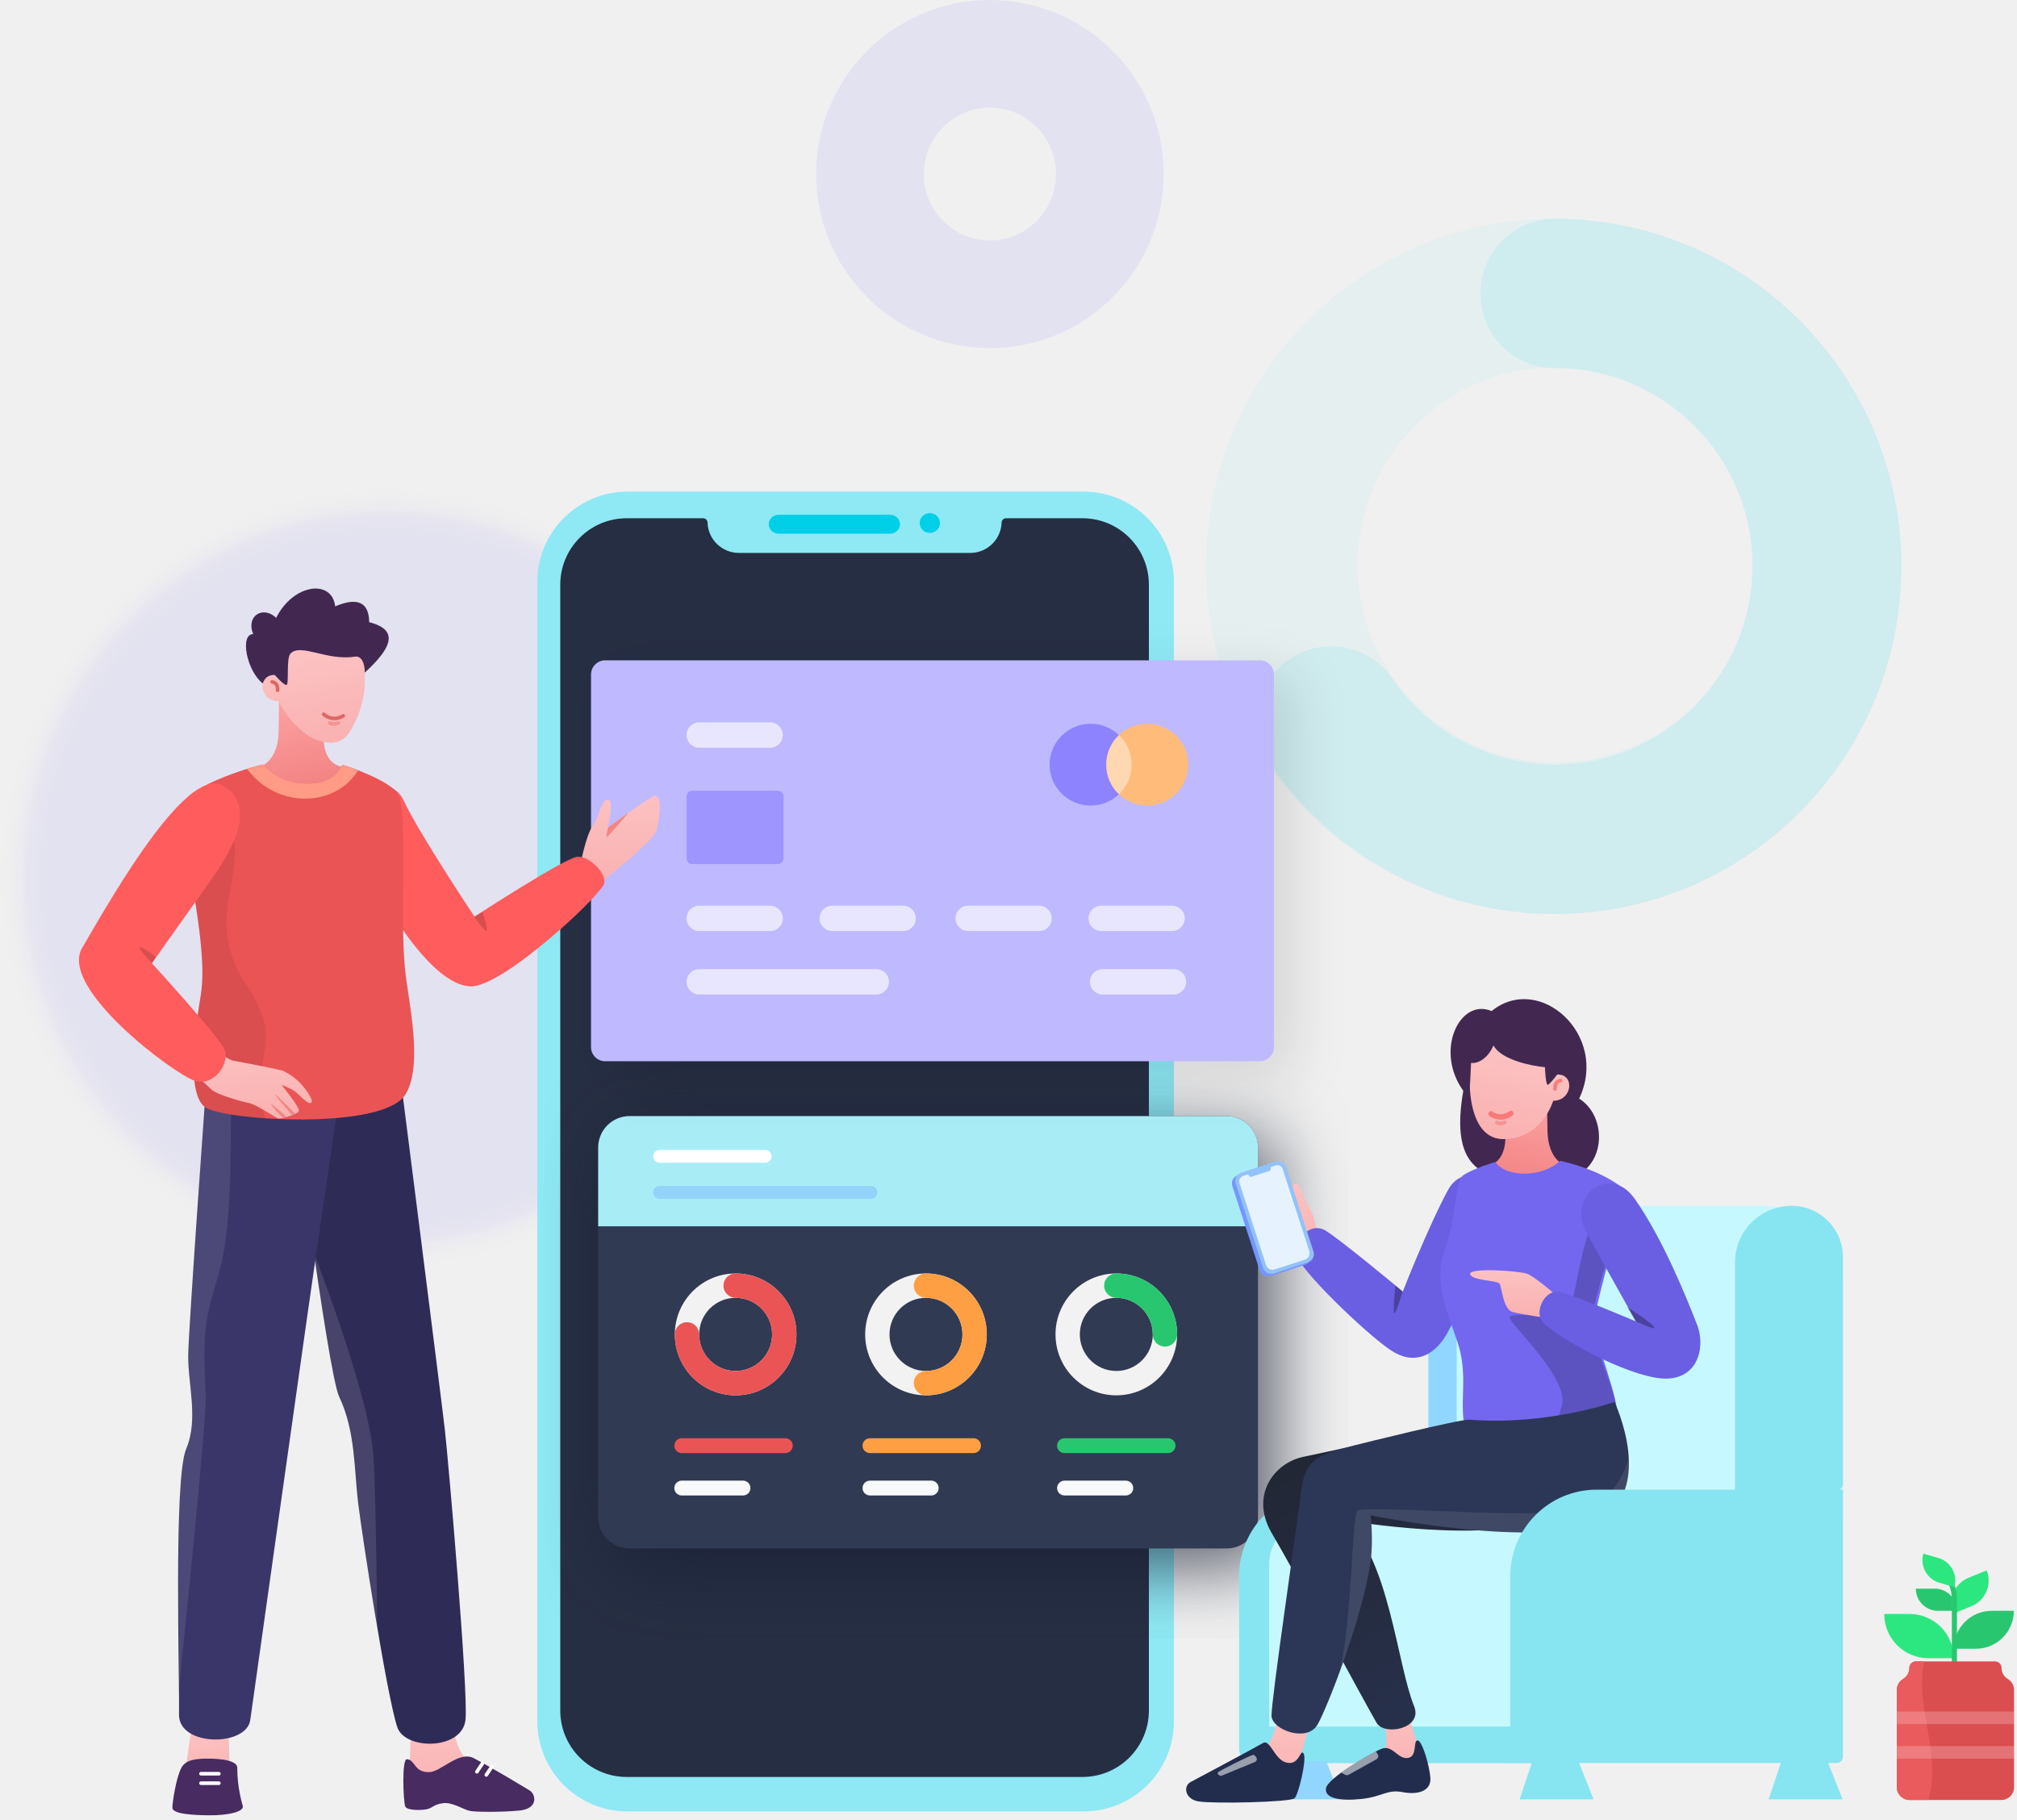
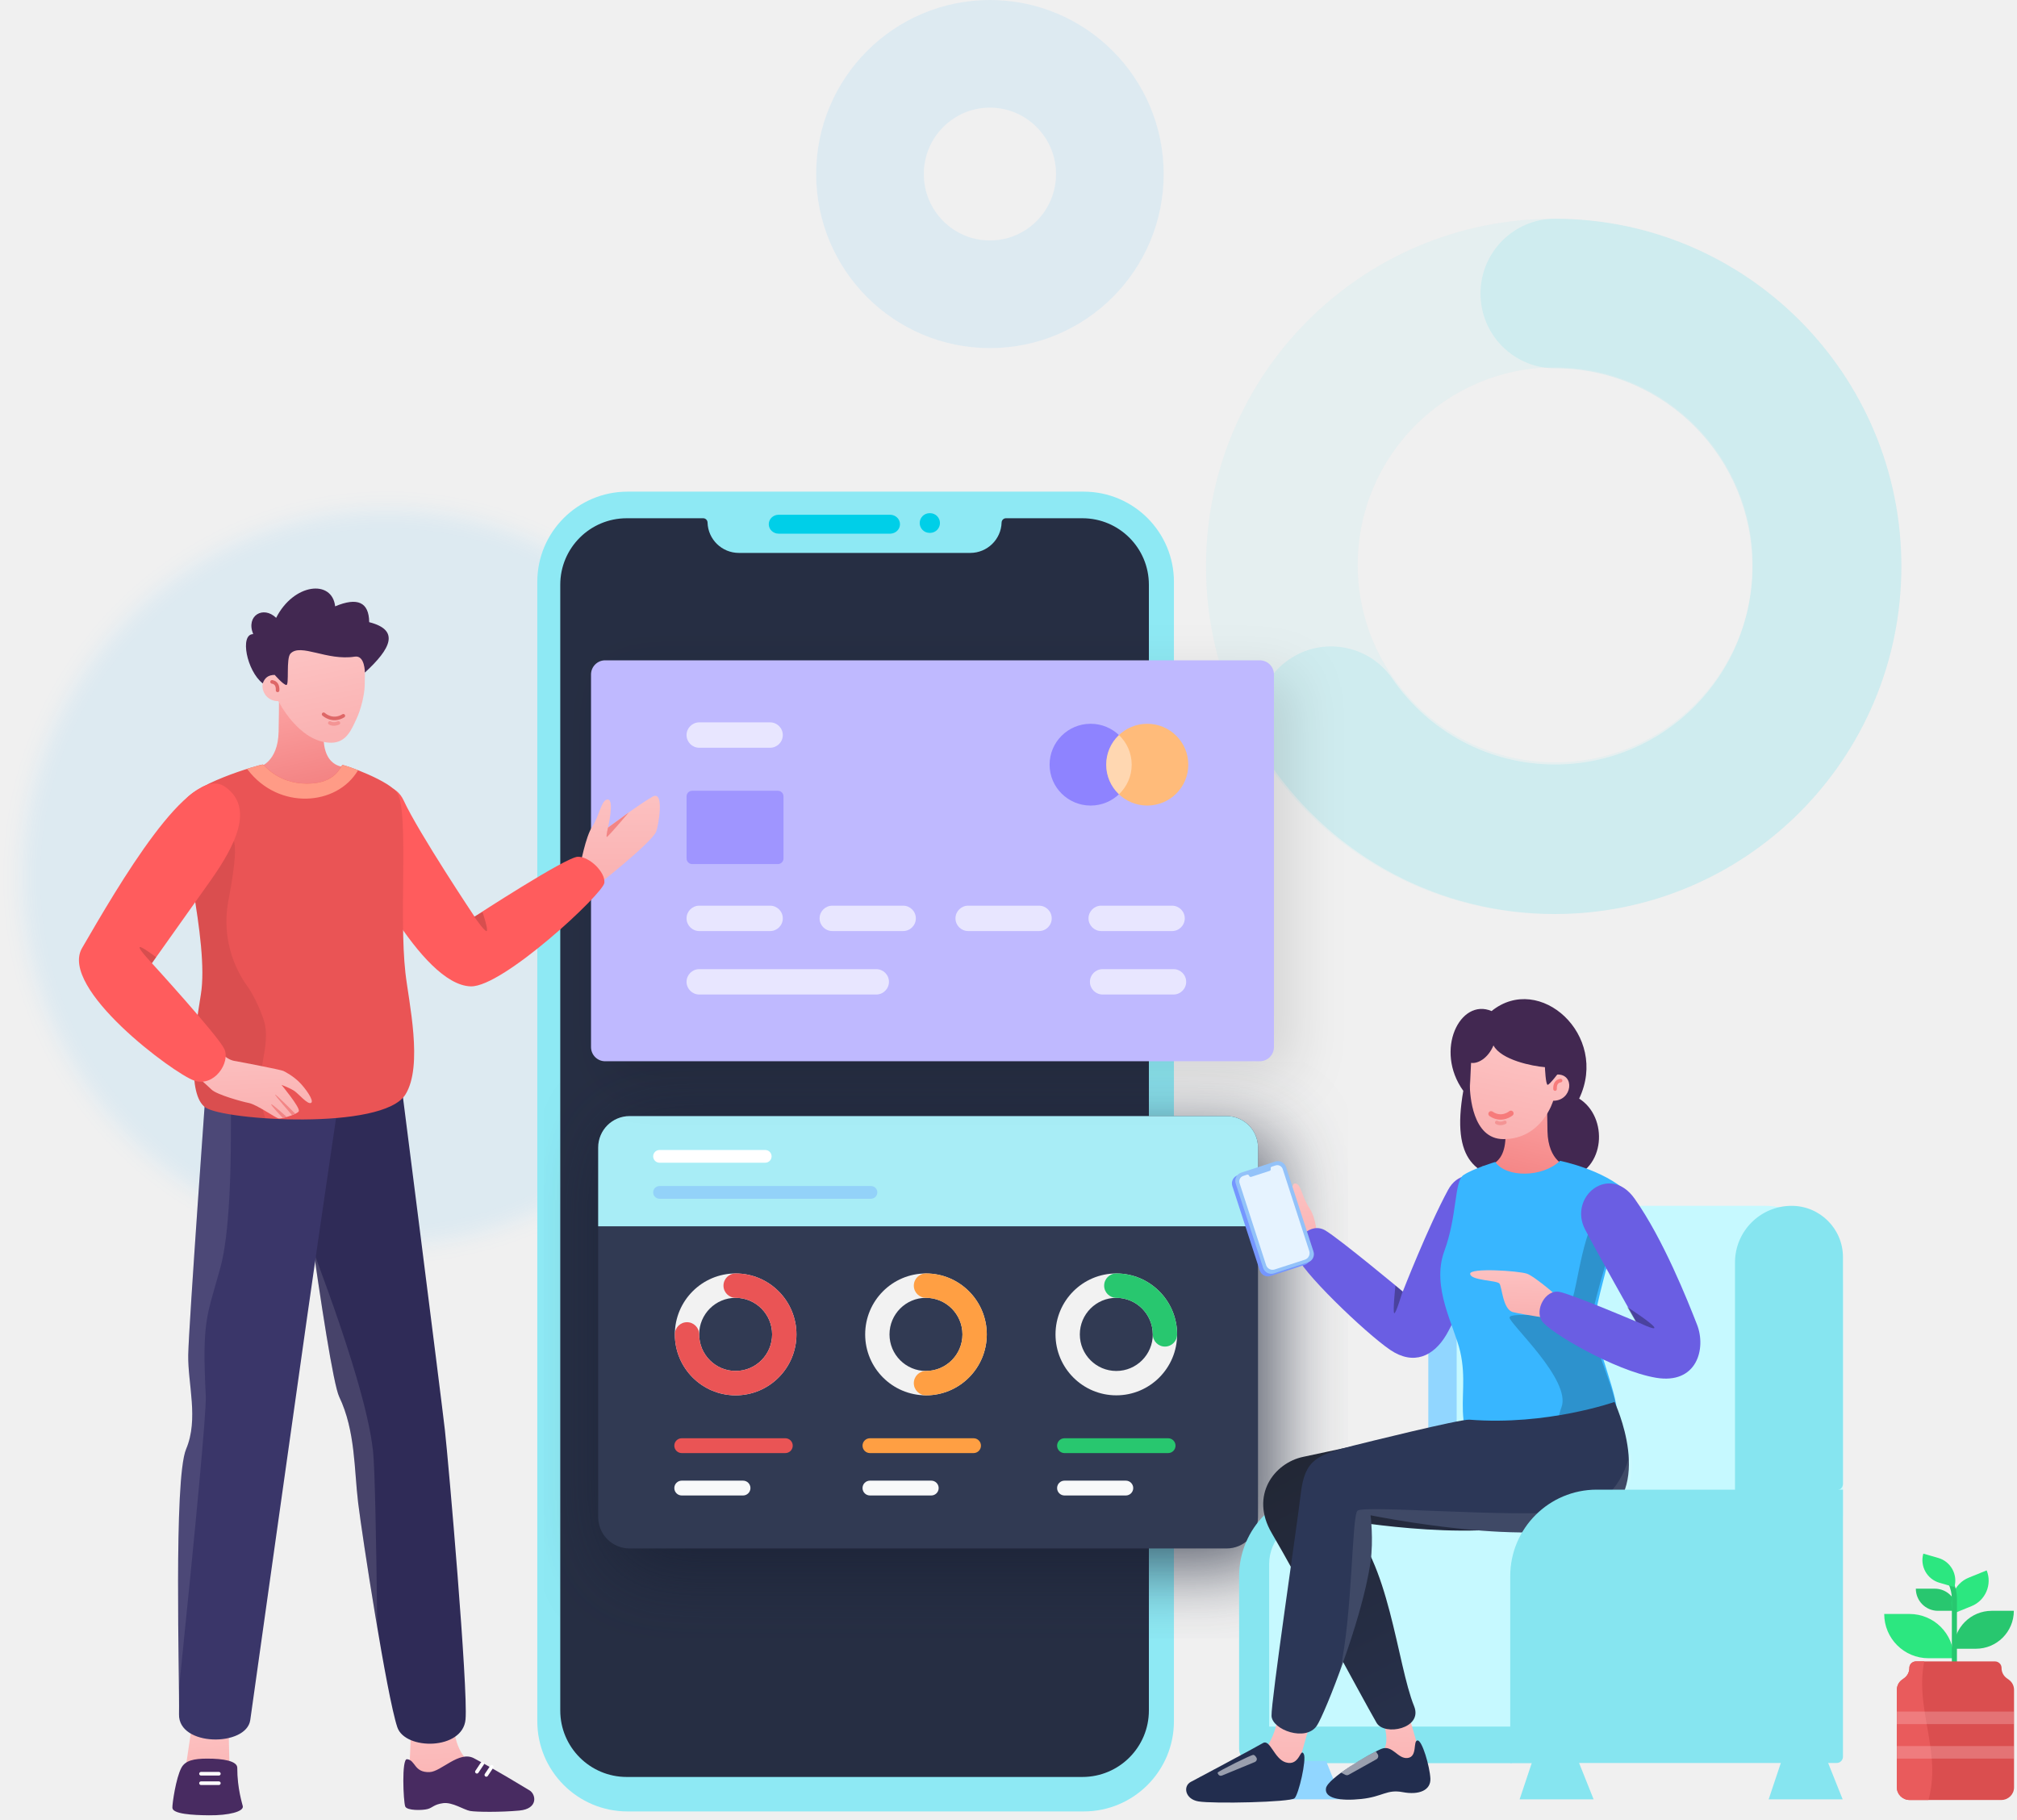
<svg xmlns="http://www.w3.org/2000/svg" width="562" height="507" viewBox="0 0 562 507" fill="none">
  <g id="Illustration">
    <g id="Shape">
      <g id="Oval" opacity="0.1" filter="url(#filter0_f)">
-         <ellipse cx="107.745" cy="244.5" rx="101.745" ry="102.5" fill="#7367F0" />
+         <ellipse cx="107.745" cy="244.5" rx="101.745" ry="102.5" fill="#38b6ff" />
      </g>
      <path id="Oval_2" opacity="0.05" fill-rule="evenodd" clip-rule="evenodd" d="M336.032 157.826C336.032 104.326 379.404 60.956 432.906 60.956C486.408 60.956 529.78 104.326 529.78 157.826C529.78 211.326 486.408 254.696 432.906 254.696C379.404 254.696 336.032 211.326 336.032 157.826ZM488.389 157.386C488.389 126.988 463.745 102.346 433.347 102.346C402.948 102.346 378.304 126.988 378.304 157.386C378.304 187.784 402.948 212.426 433.347 212.426C463.745 212.426 488.389 187.784 488.389 157.386Z" fill="#00CFE8" />
-       <ellipse id="Oval_3" opacity="0.1" cx="275.822" cy="48.5" rx="33.416" ry="33.5" stroke="#7367F0" stroke-width="30" />
+       <ellipse id="Oval_3" opacity="0.1" cx="275.822" cy="48.5" rx="33.416" ry="33.5" stroke="#38b6ff" stroke-width="30" />
      <path id="Path" opacity="0.1" d="M433.272 60.956C486.572 60.956 529.78 104.326 529.78 157.826C529.78 211.326 486.572 254.696 433.272 254.696C401.162 254.696 371.688 238.816 353.798 212.796C347.287 203.326 349.657 190.352 359.091 183.817C368.431 177.348 381.193 179.615 387.764 188.849L387.961 189.131C398.182 203.997 414.951 213.032 433.272 213.032C463.647 213.032 488.271 188.315 488.271 157.826C488.271 127.642 464.137 103.116 434.181 102.628L433.272 102.621C421.809 102.621 412.517 93.294 412.517 81.789C412.517 70.283 421.809 60.956 433.272 60.956Z" fill="#00CFE8" />
    </g>
    <g id="Mobile Banking App">
      <g id="Phone3">
        <path id="Rectangle" fill-rule="evenodd" clip-rule="evenodd" d="M149.71 162.137C149.71 148.254 160.964 137 174.847 137H301.957C315.84 137 327.094 148.254 327.094 162.137V479.625C327.094 493.508 315.84 504.762 301.957 504.762H174.847C160.964 504.762 149.71 493.508 149.71 479.625V162.137Z" fill="#8EE9F4" />
        <g id="Group 48">
          <path id="Rectangle_2" fill-rule="evenodd" clip-rule="evenodd" d="M156.107 162.933C156.107 152.703 164.4 144.411 174.629 144.411H195.926C196.585 144.411 197.124 144.935 197.144 145.594V145.594C197.28 150.315 201.147 154.072 205.87 154.072H270.352C275.075 154.072 278.942 150.315 279.079 145.594V145.594C279.098 144.935 279.637 144.411 280.297 144.411H301.593C311.822 144.411 320.115 152.703 320.115 162.933V476.634C320.115 486.863 311.822 495.156 301.593 495.156H174.629C164.4 495.156 156.107 486.863 156.107 476.634V162.933Z" fill="#262E43" />
          <mask id="mask0" mask-type="alpha" maskUnits="userSpaceOnUse" x="156" y="144" width="165" height="352">
            <path id="Rectangle_3" fill-rule="evenodd" clip-rule="evenodd" d="M156.107 162.933C156.107 152.703 164.4 144.411 174.629 144.411H195.926C196.585 144.411 197.124 144.935 197.144 145.594V145.594C197.28 150.315 201.147 154.072 205.87 154.072H270.352C275.075 154.072 278.942 150.315 279.079 145.594V145.594C279.098 144.935 279.637 144.411 280.297 144.411H301.593C311.822 144.411 320.115 152.703 320.115 162.933V476.634C320.115 486.863 311.822 495.156 301.593 495.156H174.629C164.4 495.156 156.107 486.863 156.107 476.634V162.933Z" fill="white" />
          </mask>
          <g mask="url(#mask0)">
            <ellipse id="Oval_4" cx="218.287" cy="357.888" rx="14.067" ry="14.053" fill="#E97EFF" fill-opacity="0.549" />
            <path id="Rectangle_4" fill-rule="evenodd" clip-rule="evenodd" d="M176.086 209.239C176.086 206.692 178.15 204.628 180.697 204.628H296.76C299.307 204.628 301.371 206.692 301.371 209.239V209.239C301.371 211.785 299.307 213.85 296.76 213.85H180.697C178.15 213.85 176.086 211.785 176.086 209.239V209.239Z" fill="#E97EFF" fill-opacity="0.549" />
          </g>
        </g>
        <path id="Path_2" d="M248.017 143.438C249.534 143.438 250.764 144.618 250.764 146.073C250.764 147.496 249.588 148.656 248.118 148.706L248.017 148.708H216.95C215.432 148.708 214.202 147.529 214.202 146.073C214.202 144.65 215.378 143.491 216.849 143.44L216.95 143.438H248.017Z" fill="#00CFE8" />
        <path id="Path_3" d="M259.151 142.999C260.669 142.999 261.899 144.228 261.899 145.744C261.899 147.226 260.723 148.434 259.252 148.487L259.151 148.489H259.007C257.49 148.489 256.26 147.26 256.26 145.744C256.26 144.262 257.436 143.054 258.907 143.001L259.007 142.999H259.151Z" fill="#00CFE8" />
      </g>
      <g id="BoardPieChart">
        <g id="Rectangle_5" filter="url(#filter1_d)">
          <path fill-rule="evenodd" clip-rule="evenodd" d="M166.672 319.757C166.672 314.921 170.592 311 175.429 311H341.763C346.6 311 350.52 314.921 350.52 319.757V422.729C350.52 427.565 346.6 431.486 341.763 431.486H175.429C170.592 431.486 166.672 427.565 166.672 422.729V319.757Z" fill="#313A53" />
        </g>
        <mask id="mask1" mask-type="alpha" maskUnits="userSpaceOnUse" x="166" y="311" width="185" height="121">
          <path id="Rectangle_6" fill-rule="evenodd" clip-rule="evenodd" d="M166.672 319.757C166.672 314.921 170.592 311 175.429 311H341.763C346.6 311 350.52 314.921 350.52 319.757V422.729C350.52 427.565 346.6 431.486 341.763 431.486H175.429C170.592 431.486 166.672 427.565 166.672 422.729V319.757Z" fill="white" />
        </mask>
        <g mask="url(#mask1)">
          <path id="Rectangle_7" fill-rule="evenodd" clip-rule="evenodd" d="M162.547 306.275H355.234V341.712H162.547L162.547 306.275Z" fill="#A8EDF6" />
          <path id="Rectangle_8" opacity="0.366" fill-rule="evenodd" clip-rule="evenodd" d="M181.992 332.262C181.992 331.284 182.785 330.49 183.764 330.49H242.682C243.66 330.49 244.453 331.284 244.453 332.262V332.262C244.453 333.241 243.66 334.034 242.682 334.034H183.764C182.785 334.034 181.992 333.241 181.992 332.262V332.262Z" fill="#6FA3FF" />
          <rect id="Rectangle_9" x="181.992" y="320.45" width="32.998" height="3.544" rx="1.772" fill="white" />
          <rect id="Rectangle_10" x="187.885" y="400.774" width="32.998" height="4.134" rx="2.067" fill="#EA5455" />
          <path id="Rectangle_11" fill-rule="evenodd" clip-rule="evenodd" d="M187.885 414.653C187.885 413.512 188.81 412.586 189.952 412.586H207.031C208.173 412.586 209.098 413.512 209.098 414.653V414.653C209.098 415.795 208.173 416.72 207.031 416.72H189.952C188.81 416.72 187.885 415.795 187.885 414.653V414.653Z" fill="#F8F9FA" />
          <rect id="Rectangle_12" x="240.329" y="400.774" width="32.998" height="4.134" rx="2.067" fill="#FF9F43" />
          <path id="Rectangle_13" fill-rule="evenodd" clip-rule="evenodd" d="M240.329 414.653C240.329 413.512 241.255 412.586 242.396 412.586H259.475C260.617 412.586 261.542 413.512 261.542 414.653V414.653C261.542 415.795 260.617 416.72 259.475 416.72H242.396C241.255 416.72 240.329 415.795 240.329 414.653V414.653Z" fill="#F8F9FA" />
          <rect id="Rectangle_14" x="294.541" y="400.774" width="32.998" height="4.134" rx="2.067" fill="#28C76F" />
          <path id="Rectangle_15" fill-rule="evenodd" clip-rule="evenodd" d="M294.541 414.653C294.541 413.512 295.467 412.586 296.608 412.586H313.687C314.829 412.586 315.754 413.512 315.754 414.653V414.653C315.754 415.795 314.829 416.72 313.687 416.72H296.608C295.467 416.72 294.541 415.795 294.541 414.653V414.653Z" fill="#F8F9FA" />
          <g id="Group 3">
            <path id="Oval_5" fill-rule="evenodd" clip-rule="evenodd" d="M311.04 388.814C320.396 388.814 327.981 381.211 327.981 371.834C327.981 362.456 320.396 354.853 311.04 354.853C301.683 354.853 294.099 362.456 294.099 371.834C294.099 381.211 301.683 388.814 311.04 388.814ZM311.04 382.022C305.426 382.022 300.875 377.46 300.875 371.834C300.875 366.207 305.426 361.645 311.04 361.645C316.654 361.645 321.204 366.207 321.204 371.834C321.204 377.46 316.654 382.022 311.04 382.022Z" fill="#F2F2F2" />
            <path id="Path_4" fill-rule="evenodd" clip-rule="evenodd" d="M327.981 371.834C327.981 362.456 320.396 354.853 311.04 354.853C309.168 354.853 307.651 356.374 307.651 358.249C307.651 360.125 309.168 361.645 311.04 361.645C316.59 361.645 321.101 366.104 321.203 371.642L321.204 371.834C321.204 373.709 322.721 375.23 324.593 375.23C326.464 375.23 327.981 373.709 327.981 371.834Z" fill="#28C76F" />
          </g>
          <g id="Group 4">
            <path id="Oval_6" fill-rule="evenodd" clip-rule="evenodd" d="M258.007 388.814C267.363 388.814 274.948 381.211 274.948 371.834C274.948 362.456 267.363 354.853 258.007 354.853C248.65 354.853 241.065 362.456 241.065 371.834C241.065 381.211 248.65 388.814 258.007 388.814ZM258.007 382.022C252.393 382.022 247.842 377.46 247.842 371.834C247.842 366.207 252.393 361.645 258.007 361.645C263.62 361.645 268.171 366.207 268.171 371.834C268.171 377.46 263.62 382.022 258.007 382.022Z" fill="#F2F2F2" />
            <path id="Path_5" d="M258.006 388.814C267.363 388.814 274.948 381.211 274.948 371.834C274.948 362.456 267.363 354.853 258.006 354.853C256.135 354.853 254.618 356.374 254.618 358.249C254.618 360.125 256.135 361.645 258.006 361.645C263.62 361.645 268.171 366.207 268.171 371.834C268.171 377.396 263.723 381.918 258.197 382.02L258.006 382.022C256.135 382.022 254.618 383.542 254.618 385.418C254.618 387.293 256.135 388.814 258.006 388.814Z" fill="#FF9F43" />
          </g>
          <g id="Group 6">
            <path id="Oval_7" fill-rule="evenodd" clip-rule="evenodd" d="M204.973 388.814C214.33 388.814 221.915 381.211 221.915 371.834C221.915 362.456 214.33 354.853 204.973 354.853C195.617 354.853 188.032 362.456 188.032 371.834C188.032 381.211 195.617 388.814 204.973 388.814ZM204.973 382.022C199.36 382.022 194.809 377.46 194.809 371.834C194.809 366.207 199.36 361.645 204.973 361.645C210.587 361.645 215.138 366.207 215.138 371.834C215.138 377.46 210.587 382.022 204.973 382.022Z" fill="#F2F2F2" />
            <path id="Path_6" fill-rule="evenodd" clip-rule="evenodd" d="M188.032 371.834C188.032 381.211 195.617 388.814 204.973 388.814C214.33 388.814 221.915 381.211 221.915 371.834C221.915 362.456 214.33 354.853 204.973 354.853C203.102 354.853 201.585 356.374 201.585 358.249C201.585 360.125 203.102 361.645 204.973 361.645C210.587 361.645 215.138 366.207 215.138 371.834C215.138 377.46 210.587 382.022 204.973 382.022C199.36 382.022 194.809 377.46 194.809 371.834C194.809 369.958 193.292 368.437 191.42 368.437C189.549 368.437 188.032 369.958 188.032 371.834Z" fill="#EA5455" />
          </g>
        </g>
      </g>
      <g id="VisaCard2">
        <g id="Rectangle_16" filter="url(#filter2_d)">
          <path fill-rule="evenodd" clip-rule="evenodd" d="M168.62 184H351.014C353.192 184 354.958 185.771 354.958 187.955V291.769C354.958 293.953 353.192 295.723 351.014 295.723H168.62C166.442 295.723 164.677 293.953 164.677 291.769V187.955C164.677 185.771 166.442 184 168.62 184Z" fill="#BFB9FF" />
        </g>
        <g id="Group 46">
          <g id="Group 45">
            <g id="Group 43">
              <ellipse id="Oval_8" cx="303.887" cy="213.077" rx="11.437" ry="11.395" fill="#8E83FF" />
              <ellipse id="Oval Copy 10" cx="319.661" cy="213.077" rx="11.437" ry="11.395" fill="#FFBB7A" />
              <path id="Path_7" fill-rule="evenodd" clip-rule="evenodd" d="M311.67 204.925L311.775 204.827C313.961 206.902 315.323 209.831 315.323 213.077C315.323 216.323 313.961 219.252 311.775 221.327C309.587 219.253 308.225 216.323 308.225 213.077C308.225 209.882 309.544 206.994 311.67 204.925L311.775 204.827L311.67 204.925Z" fill="white" fill-opacity="0.416" />
            </g>
            <path id="Rectangle_17" fill-rule="evenodd" clip-rule="evenodd" d="M192.873 220.346H216.732C217.604 220.346 218.31 221.05 218.31 221.918V239.207C218.31 240.075 217.604 240.779 216.732 240.779H192.873C192.002 240.779 191.296 240.075 191.296 239.207V221.918C191.296 221.05 192.002 220.346 192.873 220.346Z" fill="#9F95FF" />
          </g>
          <g id="Group 44">
            <path id="Rectangle_18" fill-rule="evenodd" clip-rule="evenodd" d="M194.845 252.37H214.563C216.524 252.37 218.113 253.953 218.113 255.906C218.113 257.859 216.524 259.443 214.563 259.443H194.845C192.885 259.443 191.296 257.859 191.296 255.906C191.296 253.953 192.885 252.37 194.845 252.37Z" fill="white" fill-opacity="0.647" />
            <path id="Rectangle_19" fill-rule="evenodd" clip-rule="evenodd" d="M194.845 270.052H244.141C246.101 270.052 247.69 271.635 247.69 273.588C247.69 275.541 246.101 277.125 244.141 277.125H194.845C192.885 277.125 191.296 275.541 191.296 273.588C191.296 271.635 192.885 270.052 194.845 270.052Z" fill="white" fill-opacity="0.647" />
            <path id="Rectangle_20" fill-rule="evenodd" clip-rule="evenodd" d="M307.239 270.052H326.957C328.917 270.052 330.506 271.635 330.506 273.588C330.506 275.541 328.917 277.125 326.957 277.125H307.239C305.279 277.125 303.689 275.541 303.689 273.588C303.689 271.635 305.279 270.052 307.239 270.052Z" fill="white" fill-opacity="0.647" />
            <path id="Rectangle_21" fill-rule="evenodd" clip-rule="evenodd" d="M194.845 201.289H214.563C216.524 201.289 218.113 202.872 218.113 204.825C218.113 206.778 216.524 208.362 214.563 208.362H194.845C192.885 208.362 191.296 206.778 191.296 204.825C191.296 202.872 192.885 201.289 194.845 201.289Z" fill="white" fill-opacity="0.647" />
            <path id="Rectangle Copy 38" fill-rule="evenodd" clip-rule="evenodd" d="M231.915 252.37H251.634C253.594 252.37 255.183 253.953 255.183 255.906C255.183 257.859 253.594 259.443 251.634 259.443H231.915C229.955 259.443 228.366 257.859 228.366 255.906C228.366 253.953 229.955 252.37 231.915 252.37Z" fill="white" fill-opacity="0.647" />
            <path id="Rectangle Copy 39" fill-rule="evenodd" clip-rule="evenodd" d="M269.775 252.37H289.493C291.453 252.37 293.042 253.953 293.042 255.906C293.042 257.859 291.453 259.443 289.493 259.443H269.775C267.815 259.443 266.226 257.859 266.226 255.906C266.226 253.953 267.815 252.37 269.775 252.37Z" fill="white" fill-opacity="0.647" />
            <path id="Rectangle Copy 40" fill-rule="evenodd" clip-rule="evenodd" d="M306.845 252.37H326.563C328.524 252.37 330.113 253.953 330.113 255.906C330.113 257.859 328.524 259.443 326.563 259.443H306.845C304.885 259.443 303.296 257.859 303.296 255.906C303.296 253.953 304.885 252.37 306.845 252.37Z" fill="white" fill-opacity="0.647" />
          </g>
        </g>
      </g>
      <g id="Men1.1">
        <g id="LLeg">
          <path id="Path_8" fill-rule="evenodd" clip-rule="evenodd" d="M126.372 479.69C126.372 479.69 126.236 488.374 131.569 491.458C136.901 494.543 145.162 500.274 145.162 500.274L113.735 501.339L114.631 479.612L126.372 479.69Z" fill="url(#paint0_linear)" />
          <path id="Path_9" fill-rule="evenodd" clip-rule="evenodd" d="M113.405 490.205C115.835 490.456 115.304 493.971 119.713 493.8C122.926 493.675 127.937 487.749 132.059 489.944C138.35 493.294 145.727 497.812 147.536 498.887C149.345 499.963 150.06 504.021 144.715 504.519C139.603 504.995 132.704 504.942 130.976 504.627C129.247 504.312 126.041 502.107 123.461 502.459C120.882 502.812 120.588 503.702 119.147 504.095C117.705 504.489 113.354 504.575 112.903 503.36C112.385 501.966 111.866 490.047 113.405 490.205Z" fill="#482B61" />
          <path id="Path_10" fill-rule="evenodd" clip-rule="evenodd" d="M110.969 295.474C110.969 295.474 122.957 389.573 123.959 398.472C124.961 407.371 130.465 470.679 129.712 479.123C128.944 487.723 112.857 487.769 110.699 481.281C107.745 472.4 100.916 428.014 99.787 418.746C98.658 409.477 99.054 398.716 94.516 389.225C91.266 382.43 80.513 297.886 80.513 297.886L110.969 295.474Z" fill="#2F2B57" />
          <path id="Path_11" opacity="0.591" fill-rule="evenodd" clip-rule="evenodd" d="M103.922 404.214L103.965 404.637C104.422 409.552 104.806 425.834 105.116 453.481L104.426 449.352C102.262 436.258 100.34 423.287 99.787 418.746C98.681 409.67 99.038 399.163 94.793 389.82L94.515 389.225C93.085 386.234 90.201 368.185 87.421 348.911L88.294 351.248C97.578 376.216 102.787 393.871 103.922 404.214Z" fill="white" fill-opacity="0.192" />
          <path id="Path 10" d="M134.382 491.454L132.879 493.704" stroke="white" stroke-linecap="round" />
          <path id="Path 10_2" d="M137.007 492.334L135.504 494.584" stroke="white" stroke-linecap="round" />
        </g>
        <g id="RLeg">
          <path id="Path_12" fill-rule="evenodd" clip-rule="evenodd" d="M53.349 481.682L50.536 500.672L64.13 500.604L63.685 481.329L53.349 481.682Z" fill="url(#paint1_linear)" />
          <path id="Path_13" fill-rule="evenodd" clip-rule="evenodd" d="M48.032 503.745C47.986 502.637 49.018 495.451 50.536 492.605C51.638 490.542 54.08 490.058 57.654 490.044C62.264 490.026 66.117 490.723 66.112 492.605C66.096 498.366 67.556 502.796 67.654 503.302C67.943 504.787 63.819 505.896 58.188 505.839C53.578 505.794 48.102 505.473 48.032 503.745Z" fill="#482B61" />
          <path id="Path_14" fill-rule="evenodd" clip-rule="evenodd" d="M95.56 298.563C95.56 298.563 89.327 340.561 85.554 367.134C81.847 393.245 70.868 471.132 69.733 479.285C68.691 486.77 49.68 486.77 49.88 477.705C50.08 468.64 48.32 412.152 51.86 403.789C55.4 395.425 52.318 385.692 52.447 377.567C52.576 369.442 57.667 299.106 57.667 299.106L95.56 298.563Z" fill="#3A3669" />
          <path id="Path_15" opacity="0.462" fill-rule="evenodd" clip-rule="evenodd" d="M61.462 353.024L61.164 354.105C57.556 367.072 56.31 368.241 57.333 388.923L57.343 389.344C57.379 394.547 54.904 421.474 49.919 470.126L49.897 467.101C49.722 447.254 48.991 411.369 51.77 404.014L51.86 403.789C55.4 395.425 52.318 385.692 52.446 377.567C52.576 369.442 57.667 299.106 57.667 299.106L64.17 299.012L64.236 302.234C64.704 327.396 63.779 344.326 61.462 353.024V353.024Z" fill="white" fill-opacity="0.192" />
          <path id="Path 9" d="M56.007 494.256H60.983" stroke="white" stroke-linecap="round" />
          <path id="Path 9_2" d="M56.007 496.894H60.983" stroke="white" stroke-linecap="round" />
        </g>
        <g id="Head">
          <path id="Path_16" fill-rule="evenodd" clip-rule="evenodd" d="M72.242 213.711C72.242 213.711 77.449 212.483 77.63 203.907C77.811 195.331 77.684 192.404 77.684 192.404L90.029 192.196C90.029 192.196 90.154 201.754 90.155 205.21C90.16 214.495 96.597 213.711 96.597 213.711C96.597 213.711 95.259 221.24 84.866 221.827C76.751 222.287 72.242 213.711 72.242 213.711Z" fill="url(#paint2_linear)" />
          <g id="Head1">
            <path id="Path_17" fill-rule="evenodd" clip-rule="evenodd" d="M76.552 188.069C71.435 187.87 72.269 195.399 77.585 195.389C77.585 195.389 83.297 206.933 92.265 206.963C96.585 206.977 97.996 203.11 99.291 200.395C100.586 197.68 101.536 193.619 101.615 191.132C101.7 188.481 101.711 179.77 101.711 179.77L76.352 179.759L76.552 188.069Z" fill="url(#paint3_linear)" />
            <path id="Path_18" d="M91.906 201.462C92.673 201.885 93.585 201.781 94.292 201.462" stroke="#F49494" stroke-linecap="round" />
            <path id="Path 8" d="M77.349 192.367C77.401 191.159 77.035 190.2 75.81 190.008" stroke="#DE6767" stroke-linecap="round" />
            <path id="Path_19" fill-rule="evenodd" clip-rule="evenodd" d="M76.551 188.069C76.551 188.069 78.904 190.799 79.774 190.874C80.645 190.949 79.653 183.487 80.934 182.128C83.75 179.14 91.107 184.216 98.844 182.976C101.71 182.517 101.659 187.415 101.659 187.415C108.892 180.786 111.514 175.557 102.871 173.373C102.802 167.763 99.591 166.355 93.382 168.957C92.552 161.378 81.824 162.522 76.941 172.164C73.407 168.707 68.439 171.498 70.547 176.699C66.741 176.699 68.724 186.925 73.21 190.439C73.745 188.904 74.723 188.069 76.551 188.069Z" fill="#422851" />
            <path id="Path_20" d="M90.171 199.031C90.171 199.031 92.607 201.335 95.666 199.459" stroke="#DE6767" stroke-linecap="round" />
          </g>
        </g>
        <g id="LArm">
          <g id="Group 3_2">
            <path id="Path_21" fill-rule="evenodd" clip-rule="evenodd" d="M161.671 241.247C161.671 241.247 163.135 233.107 165.072 230.255C167.01 227.403 167.574 222.61 169.402 222.786C171.23 222.963 169.399 230.614 169.399 230.614C169.399 230.614 177.923 224.219 181.79 222.015C185.319 220.006 183.383 230.404 182.831 231.729C181.518 234.885 166.322 246.793 166.322 246.793C166.322 246.793 162.003 241.971 161.671 241.247Z" fill="url(#paint4_linear)" />
            <path id="Path_22" fill-rule="evenodd" clip-rule="evenodd" d="M169.4 230.614C169.4 230.614 168.77 233.231 169.084 233.231C169.399 233.231 175.184 226.405 175.184 226.405L169.4 230.614Z" fill="#F28585" />
          </g>
          <path id="Path_23" fill-rule="evenodd" clip-rule="evenodd" d="M112.464 223.029C116.632 232.068 132.22 255.423 132.22 255.423C132.22 255.423 157.765 238.768 161.016 238.734C164.266 238.699 168.68 243.012 168.402 245.989C168.125 248.966 140.156 275.074 131.186 274.854C117.238 274.512 99.747 238.241 97.951 233.393C93.141 220.407 108.398 214.213 112.464 223.029Z" fill="#FF5C5D" />
          <path id="Path 5" fill-rule="evenodd" clip-rule="evenodd" d="M132.128 255.406C132.128 255.406 135.078 259.727 135.606 259.444C136.135 259.16 134.447 254.161 134.447 254.161L132.128 255.406Z" fill="black" fill-opacity="0.16" />
        </g>
        <g id="Body">
          <path id="Path_24" fill-rule="evenodd" clip-rule="evenodd" d="M50.768 224.475C49.459 230.751 58.422 262.381 55.956 277.178C54.006 288.882 52.144 304.996 57.199 308.573C62.345 312.216 106.644 315.108 112.959 304.996C117.968 296.973 113.867 279.182 112.959 271.066C111.147 254.875 113.883 226.894 110.809 221.171C108.902 217.621 95.902 213.043 95.413 213.185C94.925 213.327 93.777 218.357 85.557 218.357C77.337 218.357 73.707 213.185 73.265 213.043C72.823 212.901 51.952 218.798 50.768 224.475Z" fill="#EA5455" />
          <path id="Path_25" fill-rule="evenodd" clip-rule="evenodd" d="M73.244 213.041L73.265 213.043C73.707 213.185 77.337 218.357 85.557 218.357C93.777 218.357 94.925 213.327 95.413 213.185C95.59 213.134 97.396 213.697 99.722 214.606L99.712 214.713C93.836 224.579 77.677 225.795 69.04 214.507L68.845 214.246L69.808 213.947C71.573 213.411 72.835 213.088 73.178 213.045L73.244 213.041Z" fill="#FF9B86" />
          <path id="Path_26" fill-rule="evenodd" clip-rule="evenodd" d="M50.796 228.834L51.52 228.935C59.204 230.034 63.71 231.773 65.039 234.152C65.911 235.712 65.506 240.991 63.823 249.988L63.644 250.932C62.083 259.088 63.868 267.524 68.58 274.33L68.845 274.707C70.439 276.936 71.908 279.872 73.252 283.514C76.372 291.962 69.737 299.081 73.939 311.649L73.081 311.586C65.27 310.988 58.953 309.815 57.199 308.573C52.144 304.996 54.006 288.882 55.956 277.179C58.054 264.588 51.878 239.811 50.796 228.834Z" fill="black" fill-opacity="0.067" />
        </g>
        <g id="Rarm">
          <g id="Group 2">
            <path id="Path_27" fill-rule="evenodd" clip-rule="evenodd" d="M59.774 291.701C59.774 291.701 62.723 295.18 65.24 295.613C67.757 296.046 78.291 298.106 78.934 298.411C79.542 298.7 81.62 299.794 83.397 301.549C84.937 303.07 87.6 306.677 86.707 307.297C85.752 307.961 83.175 304.708 81.882 303.904C80.526 303.061 78.442 302.314 78.442 302.314C78.442 302.314 83.597 308.533 83.269 309.619C83.03 310.412 78.646 311.767 77.709 311.665C76.772 311.563 71.607 307.782 69.285 307.341C67.675 307.037 60.466 305.084 58.946 303.618C57.425 302.151 54.006 299.174 54.006 299.174L59.774 291.701Z" fill="url(#paint5_linear)" />
            <path id="Path_28" fill-rule="evenodd" clip-rule="evenodd" d="M82.275 310.34C82.275 310.34 76.88 304.905 76.655 304.997C76.43 305.09 81.356 310.719 81.356 310.719L82.275 310.34Z" fill="#F28585" />
            <path id="Path_29" fill-rule="evenodd" clip-rule="evenodd" d="M79.871 311.233C79.871 311.233 75.829 307.53 75.565 307.709C75.301 307.887 78.802 311.535 78.802 311.535L79.871 311.233Z" fill="#F28585" />
          </g>
          <path id="Path_30" fill-rule="evenodd" clip-rule="evenodd" d="M62.706 219.232C71.036 225.093 65.471 235.748 58.56 245.521C52.105 254.65 42.321 268.401 42.321 268.401C42.321 268.401 60.718 288.554 62.496 292.282C64.273 296.011 59.734 303.014 54.093 301.101C48.45 299.189 16.343 275.404 22.872 264.164C32.845 246.995 52.868 212.309 62.706 219.232Z" fill="#FF5C5D" />
          <path id="Path 6" fill-rule="evenodd" clip-rule="evenodd" d="M42.321 268.401C42.321 268.401 38.546 264.407 38.898 263.945C39.251 263.482 43.506 266.747 43.506 266.747L42.321 268.401Z" fill="black" fill-opacity="0.16" />
        </g>
      </g>
      <g id="Group 7">
        <path id="Rectangle_22" fill-rule="evenodd" clip-rule="evenodd" d="M345.257 439.204C345.257 425.888 356.052 415.093 369.368 415.093L437.966 415.093V487.26C437.966 489.469 436.175 491.26 433.966 491.26H349.257C347.048 491.26 345.257 489.469 345.257 487.26L345.257 439.204Z" fill="#86E5F0" />
        <path id="Rectangle_23" fill-rule="evenodd" clip-rule="evenodd" d="M353.633 476.224L421.269 476.224V491.26H353.633L353.633 476.224Z" fill="#86E5F0" />
        <path id="Path_31" fill-rule="evenodd" clip-rule="evenodd" d="M439.769 490.715L444.035 501.401H423.41L426.984 490.715H439.769Z" fill="#86E5F0" />
        <path id="Path_32" fill-rule="evenodd" clip-rule="evenodd" d="M369.497 490.715L373.764 501.401H353.139L356.713 490.715H369.497Z" fill="#91D6FF" />
        <path id="Path_33" fill-rule="evenodd" clip-rule="evenodd" d="M509.161 490.715L513.428 501.401H492.803L496.377 490.715H509.161Z" fill="#86E5F0" />
        <path id="Rectangle_24" fill-rule="evenodd" clip-rule="evenodd" d="M397.97 360.481C397.97 347.368 408.449 336.659 421.558 336.375L438.492 336.008V422.277H397.97L397.97 360.481Z" fill="#91D6FF" />
        <path id="Rectangle_25" fill-rule="evenodd" clip-rule="evenodd" d="M405.875 360.119C405.875 346.803 416.67 336.008 429.986 336.008H491.667C503.729 336.008 513.507 345.786 513.507 357.848V422.288C513.507 423.253 512.725 424.035 511.76 424.035H405.875L405.875 360.119Z" fill="#C6F9FF" />
        <path id="Rectangle_26" fill-rule="evenodd" clip-rule="evenodd" d="M483.427 351.792C483.427 343.074 490.493 336.008 499.21 336.008V336.008C507.106 336.008 513.507 342.409 513.507 350.305V413.499C513.507 414.464 512.725 415.246 511.76 415.246H483.427V351.792Z" fill="#86E5F0" />
        <path id="Rectangle_27" fill-rule="evenodd" clip-rule="evenodd" d="M353.633 435.799C353.633 428.84 359.274 423.199 366.233 423.199H433.69V481.124H353.633V435.799Z" fill="#C6F9FF" />
        <g id="Wom1.4">
          <g id="Head_2">
            <path id="Path_34" fill-rule="evenodd" clip-rule="evenodd" d="M436.719 328.514C447.465 326.01 448.172 311.252 440.003 306.133C448.428 288.461 428.945 270.915 415.599 281.736C406.85 277.989 399.579 292.611 407.72 303.968C404.307 323.468 411.254 328.509 423.777 328.723L436.719 328.514Z" fill="#422851" />
            <path id="Path_35" fill-rule="evenodd" clip-rule="evenodd" d="M436.585 324.989C436.585 324.989 431.358 323.762 431.176 315.192C430.995 306.622 431.122 303.696 431.122 303.696L419.608 303.488C419.608 303.488 419.483 313.039 419.481 316.494C419.476 325.773 413.015 324.989 413.015 324.989C413.015 324.989 414.358 332.513 424.791 333.1C432.937 333.559 436.585 324.989 436.585 324.989Z" fill="url(#paint6_linear)" />
            <path id="Path_36" fill-rule="evenodd" clip-rule="evenodd" d="M433.807 299.417C438.944 299.218 438.106 306.741 432.77 306.731C432.77 306.731 429.671 317.419 418.912 317.419C410.173 317.419 409.605 304.962 409.526 302.477C409.44 299.828 409.43 291.123 409.43 291.123L434.007 291.112L433.807 299.417Z" fill="url(#paint7_linear)" />
            <path id="Path_37" d="M420.985 310.239C420.985 310.239 418.423 312.41 415.454 310.377" stroke="#F77B7B" stroke-width="1.5" stroke-linecap="round" />
            <path id="Path_38" d="M419.294 312.753C418.497 313.121 417.729 313.148 417.044 312.781" stroke="#F49494" stroke-linecap="round" />
            <path id="Path 8_2" d="M433.284 303.463C433.231 302.256 433.599 301.297 434.829 301.105" stroke="#F77B7B" stroke-linecap="round" />
            <path id="Path_39" fill-rule="evenodd" clip-rule="evenodd" d="M434.62 298.487C434.62 298.487 431.805 302.267 431.234 302.287C430.664 302.307 430.464 297.371 430.464 297.371C427.011 297.107 418.271 295.366 416.128 291.309C414.63 294.888 411.766 296.478 409.884 296.173L409.527 303.778L408.649 288.489H435.309L434.62 298.487Z" fill="#422851" />
          </g>
          <g id="LLeg_2">
            <path id="Path_40" fill-rule="evenodd" clip-rule="evenodd" d="M383.979 476.119C383.979 476.119 388.587 485.431 384.809 488.365C381.026 491.3 371.033 496.801 371.033 496.801L397.508 495.136L391.623 474.826L383.979 476.119Z" fill="url(#paint8_linear)" />
            <path id="Path_41" fill-rule="evenodd" clip-rule="evenodd" d="M394.947 484.981C393.64 485.134 395.035 489.535 392.207 489.87C389.383 490.204 388.011 486.034 384.808 487.356C381.604 488.678 369.92 495.513 369.46 498.307C368.994 501.1 373.347 501.922 379.317 501.291C385.287 500.66 386.387 498.535 390.869 499.391C395.345 500.247 398.699 498.883 398.551 495.61C398.403 492.338 396.253 484.828 394.947 484.981Z" fill="#222D4E" />
            <path id="Path 14" fill-rule="evenodd" clip-rule="evenodd" d="M383.346 488.034L383.856 488.799C384.18 489.285 384.021 489.943 383.511 490.227L375.781 494.543C375.491 494.706 375.138 494.713 374.841 494.562L373.672 493.968C375.597 492.573 377.172 491.524 378.912 490.495C380.248 489.704 381.727 488.889 383.346 488.034Z" fill="white" fill-opacity="0.541" />
            <path id="Path_42" fill-rule="evenodd" clip-rule="evenodd" d="M423.859 394.043C415.844 394.402 371.235 404.274 363.13 405.951C355.026 407.628 348.174 416.704 354.354 427.213C361.295 439.01 379.205 472.514 383.554 480.066C385.706 483.805 396.564 481.709 394.014 475.434C389.259 463.738 387.051 434.356 374.929 423.643C374.929 423.643 415.695 430.742 433.304 422.61C446.102 416.699 443.207 393.178 423.859 394.043Z" fill="url(#paint9_linear)" />
          </g>
          <g id="LArm_2">
            <path id="Path_43" fill-rule="evenodd" clip-rule="evenodd" d="M367.069 346.62C367.069 346.62 367.159 340.095 364.878 336.684C362.597 333.274 362.506 329.652 360.78 329.77C359.053 329.889 360.763 338.309 360.763 338.309C360.763 338.309 358.572 337.471 356.999 336.412C355.425 335.353 350.653 330.131 349.538 331.057C347.647 332.633 350.693 341.527 352.351 343.305C354.015 345.083 363.106 350.932 363.106 350.932L367.069 346.62Z" fill="url(#paint10_linear)" />
            <path id="Path_44" fill-rule="evenodd" clip-rule="evenodd" d="M416.324 342.71C412.596 351.363 405.769 367.258 402.955 372C399.428 377.939 393.866 380.556 387.354 376.149C380.512 371.519 361.671 353.46 361.119 349.369C360.572 345.279 365.183 340.37 369.355 342.912C373.528 345.453 390.866 359.89 390.866 359.89C390.866 359.89 397.863 341.943 403.492 331.546C408.366 322.551 421.999 329.556 416.324 342.71Z" fill="#6A5EE3" />
            <path id="Path_45" fill-rule="evenodd" clip-rule="evenodd" d="M390.793 359.899C390.793 359.899 388.914 366.277 388.474 365.908C388.035 365.538 388.81 358.232 388.81 358.232L390.793 359.899Z" fill="black" fill-opacity="0.303" />
          </g>
          <g id="PhoneMini4">
            <g id="Group 3_3">
              <path id="Rectangle_28" d="M343.366 330.492C342.956 329.231 343.646 327.877 344.907 327.468L354.376 324.391C355.637 323.981 356.991 324.671 357.4 325.932L365.043 349.452C365.452 350.713 364.762 352.067 363.502 352.477L354.032 355.553C352.772 355.963 351.418 355.273 351.008 354.013L343.366 330.492Z" fill="#7596FF" />
              <rect id="Rectangle_29" x="343.561" y="327.497" width="14.757" height="29.531" rx="2.4" transform="rotate(-18 343.561 327.497)" fill="#93C2F9" />
              <path id="Rectangle_30" d="M346.395 327.685L347.46 327.339C347.677 327.268 347.908 327.366 348.012 327.56L348.045 327.637C348.124 327.881 348.387 328.015 348.63 327.936L353.763 326.268C353.98 326.198 354.109 325.983 354.08 325.764L354.061 325.683C353.982 325.438 354.115 325.176 354.359 325.097L355.418 324.753C356.205 324.497 357.047 324.894 357.36 325.645L357.406 325.767V325.767L364.806 348.613C365.128 349.611 364.582 350.681 363.587 351.006L355.166 353.742C354.213 354.053 353.193 353.567 352.822 352.652L352.776 352.524C352.775 352.524 352.775 352.523 352.777 352.522L345.378 329.681C345.108 328.849 345.563 327.955 346.395 327.685Z" fill="#E6F3FF" />
            </g>
          </g>
          <g id="Body_2">
-             <path id="Path_46" fill-rule="evenodd" clip-rule="evenodd" d="M453.585 332.284C453.585 332.284 444.6 362.387 444.334 368.085C444.068 373.784 451.683 390.533 450.386 394.766C447.397 404.548 409.233 408.761 407.775 395.601C407.095 389.463 408.51 383.955 406.879 376.723C405.254 369.492 398.723 358.745 402.428 348.642C406.132 338.538 405.139 329.191 407.789 327.424C410.439 325.657 416.632 323.781 416.632 323.781C419.644 328.216 429.812 328.151 434.664 323.468C434.664 323.468 446.718 325.808 453.585 332.284Z" fill="#7367F0" />
+             <path id="Path_46" fill-rule="evenodd" clip-rule="evenodd" d="M453.585 332.284C453.585 332.284 444.6 362.387 444.334 368.085C444.068 373.784 451.683 390.533 450.386 394.766C447.397 404.548 409.233 408.761 407.775 395.601C407.095 389.463 408.51 383.955 406.879 376.723C405.254 369.492 398.723 358.745 402.428 348.642C406.132 338.538 405.139 329.191 407.789 327.424C410.439 325.657 416.632 323.781 416.632 323.781C419.644 328.216 429.812 328.151 434.664 323.468C434.664 323.468 446.718 325.808 453.585 332.284Z" fill="#38b6ff" />
            <path id="Path_47" fill-rule="evenodd" clip-rule="evenodd" d="M445.534 337.16C439.545 346.67 439.563 363.228 436.346 365.396C433.13 367.565 420.61 365.437 420.61 367.154C420.61 368.871 437.911 384.61 435.071 392.133C433.584 396.073 433.987 399.597 436.281 402.707L437.03 402.543C443.847 401.002 449.327 398.234 450.386 394.766C451.683 390.533 443.19 373.784 443.456 368.085C443.682 363.248 450.823 340.826 452.977 334.159C451.223 331.064 448.743 332.064 445.534 337.16Z" fill="black" fill-opacity="0.199" />
          </g>
          <g id="RArm">
            <path id="Path_48" fill-rule="evenodd" clip-rule="evenodd" d="M435.32 362.39C435.32 362.39 427.752 355.688 425.436 354.911C423.119 354.133 409.551 353.199 409.637 354.956C409.734 356.839 417.021 356.73 417.776 357.657C418.531 358.583 418.703 364.914 421.557 365.624C424.406 366.335 432.946 367.561 432.946 367.561L435.32 362.39Z" fill="url(#paint11_linear)" />
            <path id="Path_49" fill-rule="evenodd" clip-rule="evenodd" d="M455.454 334.014C463.427 345.273 470.234 362.424 472.847 369.111C475.46 375.798 472.824 385.883 461.335 383.903C449.865 381.928 431.617 371.198 429.598 368.068C427.579 364.938 430.646 359.242 434.509 359.987C438.087 360.677 455.838 368.229 455.838 368.229C455.838 368.229 444.418 347.976 441.63 342.546C436.972 333.479 448.431 324.093 455.454 334.014Z" fill="#6A5EE3" />
            <path id="Path_50" fill-rule="evenodd" clip-rule="evenodd" d="M455.658 368.091C455.658 368.091 461.639 371.064 460.91 369.817C460.18 368.57 453.376 364.189 453.376 364.189L455.658 368.091Z" fill="black" fill-opacity="0.303" />
          </g>
          <g id="RLeg_2">
            <path id="Path_51" fill-rule="evenodd" clip-rule="evenodd" d="M356.139 476.493C356.139 476.493 356.278 487.453 347.252 491.551C338.231 495.648 331.804 495.402 332.622 498.57C333.44 501.737 356.92 501.609 359.112 499.132C360.981 497.024 365.045 477.399 366.164 478.9L356.139 476.493Z" fill="url(#paint12_linear)" />
            <path id="Path_52" fill-rule="evenodd" clip-rule="evenodd" d="M363.281 488.761C362.273 486.813 362.209 492.295 358.234 491.087C355.007 490.106 353.904 484.495 351.865 485.724C349.827 486.953 331.88 496.482 331.778 496.539C329.568 497.73 330.186 501.338 333.918 501.968C338.065 502.667 359.551 502.196 360.704 501.09C361.857 499.984 364.089 490.324 363.281 488.761Z" fill="#222D4E" />
            <path id="Path 14_2" fill-rule="evenodd" clip-rule="evenodd" d="M349.211 489.001C349.534 489.001 349.844 489.375 350.079 489.765C350.358 490.228 350.106 490.8 349.607 491.006L340.52 494.75C340.179 494.89 339.78 494.84 339.543 494.558C339.366 494.346 339.217 494.097 339.301 493.923C339.476 493.557 348.534 489.001 349.211 489.001Z" fill="white" fill-opacity="0.541" />
            <path id="Path_53" fill-rule="evenodd" clip-rule="evenodd" d="M449.852 390.655C449.852 390.655 461.504 415.278 445.129 423.733C429.293 431.91 381.884 422.239 381.884 422.239C381.884 422.239 382.731 429.064 381.884 435.15C379.672 451.047 369.149 477.532 366.923 480.86C363.844 485.462 354.465 481.991 354.289 478.159C354.112 474.327 361.359 425.387 362.461 416.054C363.557 406.721 367.018 405.365 377.127 402.814C379.45 402.228 406.914 395.398 409.43 395.597C431.048 397.308 449.852 390.655 449.852 390.655Z" fill="#2C3757" />
            <path id="Path_54" opacity="0.462" fill-rule="evenodd" clip-rule="evenodd" d="M437.078 421.192C421.4 422.95 379.892 419.326 378.225 420.973C376.633 422.545 376.899 449.892 373.328 465.721L373.871 464.226C377.229 454.895 380.716 443.546 381.884 435.15C382.731 429.063 381.884 422.239 381.884 422.239L383.796 422.609C392.807 424.303 431.193 430.929 445.129 423.733C452.68 419.834 455.761 413.357 454.373 404.302C451.982 414.537 446.217 420.167 437.078 421.192Z" fill="white" fill-opacity="0.192" />
          </g>
        </g>
        <path id="Rectangle_31" fill-rule="evenodd" clip-rule="evenodd" d="M420.798 439.204C420.798 425.888 431.593 415.093 444.909 415.093L513.507 415.093V489.512C513.507 490.477 512.725 491.26 511.76 491.26H420.798L420.798 439.204Z" fill="#86E5F0" />
      </g>
      <g id="Group 80">
        <path id="Rectangle_32" d="M525.002 449.738H532.049C538.86 449.738 544.382 455.26 544.382 462.071V462.071H537.335C530.524 462.071 525.002 456.55 525.002 449.738V449.738Z" fill="#2CE780" />
        <path id="Rectangle_33" d="M533.812 442.69H539.097C542.502 442.69 545.263 445.451 545.263 448.857V448.857H539.978C536.572 448.857 533.812 446.096 533.812 442.69V442.69Z" fill="#28C76F" />
        <path id="Rectangle_34" d="M561.119 448.857H554.953C549.115 448.857 544.382 453.59 544.382 459.428V459.428H550.548C556.386 459.428 561.119 454.695 561.119 448.857V448.857Z" fill="#28C76F" />
        <path id="Rectangle_35" fill-rule="evenodd" clip-rule="evenodd" d="M553.551 437.592L548.535 439.628C544.618 441.218 542.726 445.676 544.303 449.598V449.598L549.319 447.561C553.235 445.971 555.127 441.513 553.551 437.592V437.592Z" fill="#2CE780" />
        <path id="Path_55" fill-rule="evenodd" clip-rule="evenodd" d="M540.651 436.524C543.407 438.271 545.155 441.594 545.258 445.242L545.263 445.585V471.762H543.849V445.585C543.849 442.516 542.461 439.686 540.213 438.134L539.978 437.978L540.651 436.524Z" fill="#28C76F" />
        <g id="Group 84">
          <path id="Rectangle_36" fill-rule="evenodd" clip-rule="evenodd" d="M533.863 462.952H555.838C556.865 462.952 557.697 463.767 557.697 464.773V464.825C557.697 465.937 558.237 466.982 559.152 467.641L559.721 468.051C560.636 468.71 561.176 469.755 561.176 470.867V498.077C561.176 500.008 559.578 501.573 557.608 501.573H532.094C530.123 501.573 528.525 500.008 528.525 498.077V470.867C528.525 469.755 529.066 468.71 529.98 468.051L530.55 467.641C531.403 467.026 531.931 466.074 531.997 465.046L532.005 464.773C532.005 463.767 532.837 462.952 533.863 462.952Z" fill="#DA4E4F" />
          <mask id="mask2" mask-type="alpha" maskUnits="userSpaceOnUse" x="528" y="462" width="34" height="40">
            <path id="Rectangle_37" fill-rule="evenodd" clip-rule="evenodd" d="M533.863 462.952H555.838C556.865 462.952 557.697 463.767 557.697 464.773V464.825C557.697 465.937 558.237 466.982 559.152 467.641L559.721 468.051C560.636 468.71 561.176 469.755 561.176 470.867V498.077C561.176 500.008 559.578 501.573 557.608 501.573H532.094C530.123 501.573 528.525 500.008 528.525 498.077V470.867C528.525 469.755 529.066 468.71 529.98 468.051L530.55 467.641C531.403 467.026 531.931 466.074 531.997 465.046L532.005 464.773C532.005 463.767 532.837 462.952 533.863 462.952Z" fill="white" />
          </mask>
          <g mask="url(#mask2)">
            <path id="Rectangle_38" fill-rule="evenodd" clip-rule="evenodd" d="M527.633 461.205H536.554C532.617 476.222 542.205 488.676 536.554 504.019H527.633V461.205Z" fill="#E95B5C" />
            <rect id="Rectangle_39" x="528.525" y="486.544" width="32.651" height="3.495" fill="#FFDFE2" fill-opacity="0.258" />
            <rect id="Rectangle_40" x="528.525" y="476.932" width="32.651" height="3.495" fill="#FFDFE2" fill-opacity="0.258" />
          </g>
        </g>
        <path id="Rectangle_41" fill-rule="evenodd" clip-rule="evenodd" d="M535.899 432.926L540.054 434.123C543.536 435.126 545.549 438.758 544.555 442.242V442.242L540.4 441.044C536.918 440.041 534.905 436.41 535.899 432.926V432.926Z" fill="#2CE780" />
      </g>
    </g>
  </g>
  <defs>
    <filter id="filter0_f" x="0.563" y="136.563" width="214.362" height="215.873" filterUnits="userSpaceOnUse" color-interpolation-filters="sRGB">
      <feFlood flood-opacity="0" result="BackgroundImageFix" />
      <feBlend mode="normal" in="SourceGraphic" in2="BackgroundImageFix" result="shape" />
      <feGaussianBlur stdDeviation="2.718" result="effect1_foregroundBlur" />
    </filter>
    <filter id="filter1_d" x="151.672" y="296" width="223.848" height="160.486" filterUnits="userSpaceOnUse" color-interpolation-filters="sRGB">
      <feFlood flood-opacity="0" result="BackgroundImageFix" />
      <feColorMatrix in="SourceAlpha" type="matrix" values="0 0 0 0 0 0 0 0 0 0 0 0 0 0 0 0 0 0 127 0" />
      <feOffset dx="5" dy="5" />
      <feGaussianBlur stdDeviation="10" />
      <feColorMatrix type="matrix" values="0 0 0 0 0.086 0 0 0 0 0.114 0 0 0 0 0.192 0 0 0 0.7 0" />
      <feBlend mode="normal" in2="BackgroundImageFix" result="effect1_dropShadow" />
      <feBlend mode="normal" in="SourceGraphic" in2="effect1_dropShadow" result="shape" />
    </filter>
    <filter id="filter2_d" x="156.677" y="174" width="218.281" height="139.723" filterUnits="userSpaceOnUse" color-interpolation-filters="sRGB">
      <feFlood flood-opacity="0" result="BackgroundImageFix" />
      <feColorMatrix in="SourceAlpha" type="matrix" values="0 0 0 0 0 0 0 0 0 0 0 0 0 0 0 0 0 0 127 0" />
      <feOffset dx="6" dy="4" />
      <feGaussianBlur stdDeviation="7" />
      <feColorMatrix type="matrix" values="0 0 0 0 0.019 0 0 0 0 0.019 0 0 0 0 0.019 0 0 0 0.11 0" />
      <feBlend mode="normal" in2="BackgroundImageFix" result="effect1_dropShadow" />
      <feBlend mode="normal" in="SourceGraphic" in2="effect1_dropShadow" result="shape" />
    </filter>
    <linearGradient id="paint0_linear" x1="108.297" y1="474.323" x2="109.454" y2="500.285" gradientUnits="userSpaceOnUse">
      <stop stop-color="#FDC6C6" />
      <stop offset="1" stop-color="#FAB2B2" />
    </linearGradient>
    <linearGradient id="paint1_linear" x1="48.184" y1="476.621" x2="50.29" y2="499.587" gradientUnits="userSpaceOnUse">
      <stop stop-color="#FDC6C6" />
      <stop offset="1" stop-color="#FAB2B2" />
    </linearGradient>
    <linearGradient id="paint2_linear" x1="64.314" y1="187.794" x2="73.802" y2="231.539" gradientUnits="userSpaceOnUse">
      <stop stop-color="#FFAFAF" />
      <stop offset="1" stop-color="#F07777" />
    </linearGradient>
    <linearGradient id="paint3_linear" x1="66.699" y1="179.45" x2="72.791" y2="209.06" gradientUnits="userSpaceOnUse">
      <stop stop-color="#FDC6C6" />
      <stop offset="1" stop-color="#FAB2B2" />
    </linearGradient>
    <linearGradient id="paint4_linear" x1="159.942" y1="213.8" x2="160.255" y2="244.962" gradientUnits="userSpaceOnUse">
      <stop stop-color="#FDC6C6" />
      <stop offset="1" stop-color="#FAB2B2" />
    </linearGradient>
    <linearGradient id="paint5_linear" x1="48.316" y1="286.84" x2="49.251" y2="310.713" gradientUnits="userSpaceOnUse">
      <stop stop-color="#FDC6C6" />
      <stop offset="1" stop-color="#FAB2B2" />
    </linearGradient>
    <linearGradient id="paint6_linear" x1="444.258" y1="299.089" x2="434.496" y2="342.676" gradientUnits="userSpaceOnUse">
      <stop stop-color="#FFAFAF" />
      <stop offset="1" stop-color="#F07777" />
    </linearGradient>
    <linearGradient id="paint7_linear" x1="443.5" y1="290.813" x2="437.643" y2="319.461" gradientUnits="userSpaceOnUse">
      <stop stop-color="#FDC6C6" />
      <stop offset="1" stop-color="#FAB2B2" />
    </linearGradient>
    <linearGradient id="paint8_linear" x1="402.089" y1="469.477" x2="400.685" y2="495.712" gradientUnits="userSpaceOnUse">
      <stop stop-color="#FDC6C6" />
      <stop offset="1" stop-color="#FAB2B2" />
    </linearGradient>
    <linearGradient id="paint9_linear" x1="374.717" y1="503.263" x2="332.365" y2="421.973" gradientUnits="userSpaceOnUse">
      <stop stop-color="#28324F" />
      <stop offset="1" stop-color="#222735" />
    </linearGradient>
    <linearGradient id="paint10_linear" x1="370.207" y1="324.616" x2="368.311" y2="349.813" gradientUnits="userSpaceOnUse">
      <stop stop-color="#FDC6C6" />
      <stop offset="1" stop-color="#FAB2B2" />
    </linearGradient>
    <linearGradient id="paint11_linear" x1="439.765" y1="350.643" x2="439.209" y2="366.914" gradientUnits="userSpaceOnUse">
      <stop stop-color="#FDC6C6" />
      <stop offset="1" stop-color="#FAB2B2" />
    </linearGradient>
    <linearGradient id="paint12_linear" x1="371.98" y1="470.534" x2="370.607" y2="499.778" gradientUnits="userSpaceOnUse">
      <stop stop-color="#FDC6C6" />
      <stop offset="1" stop-color="#FAB2B2" />
    </linearGradient>
  </defs>
</svg>
